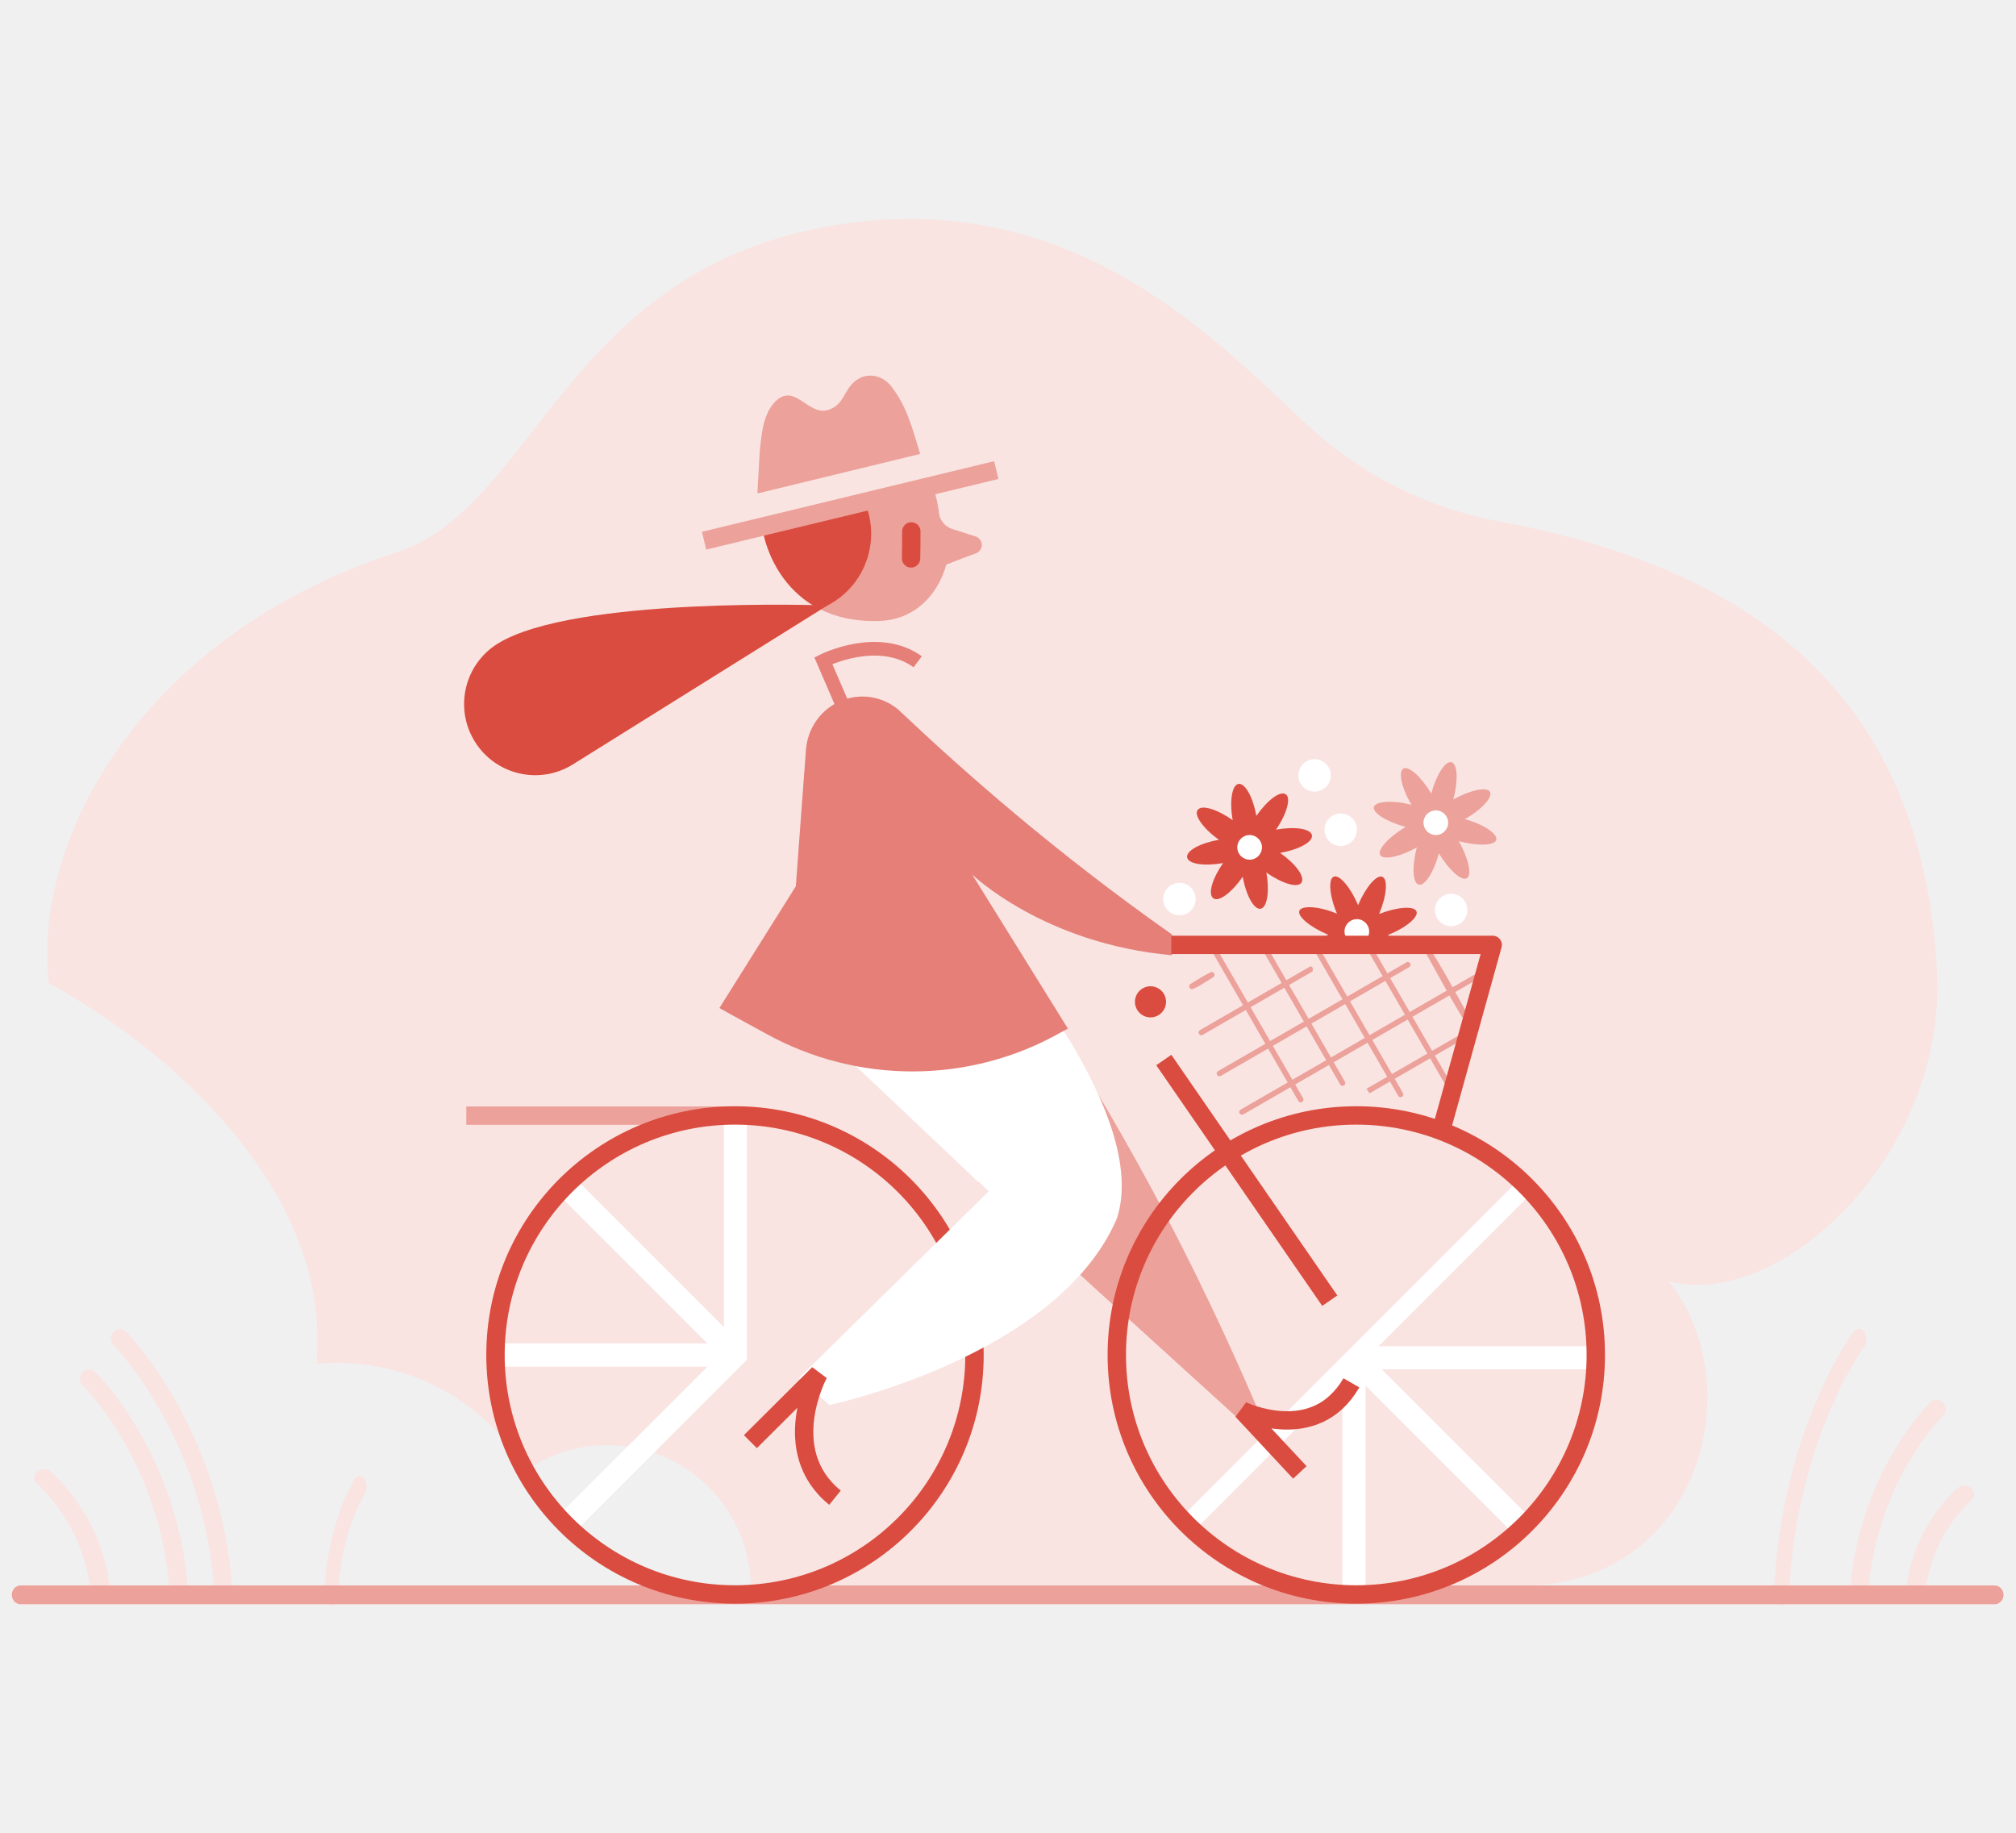
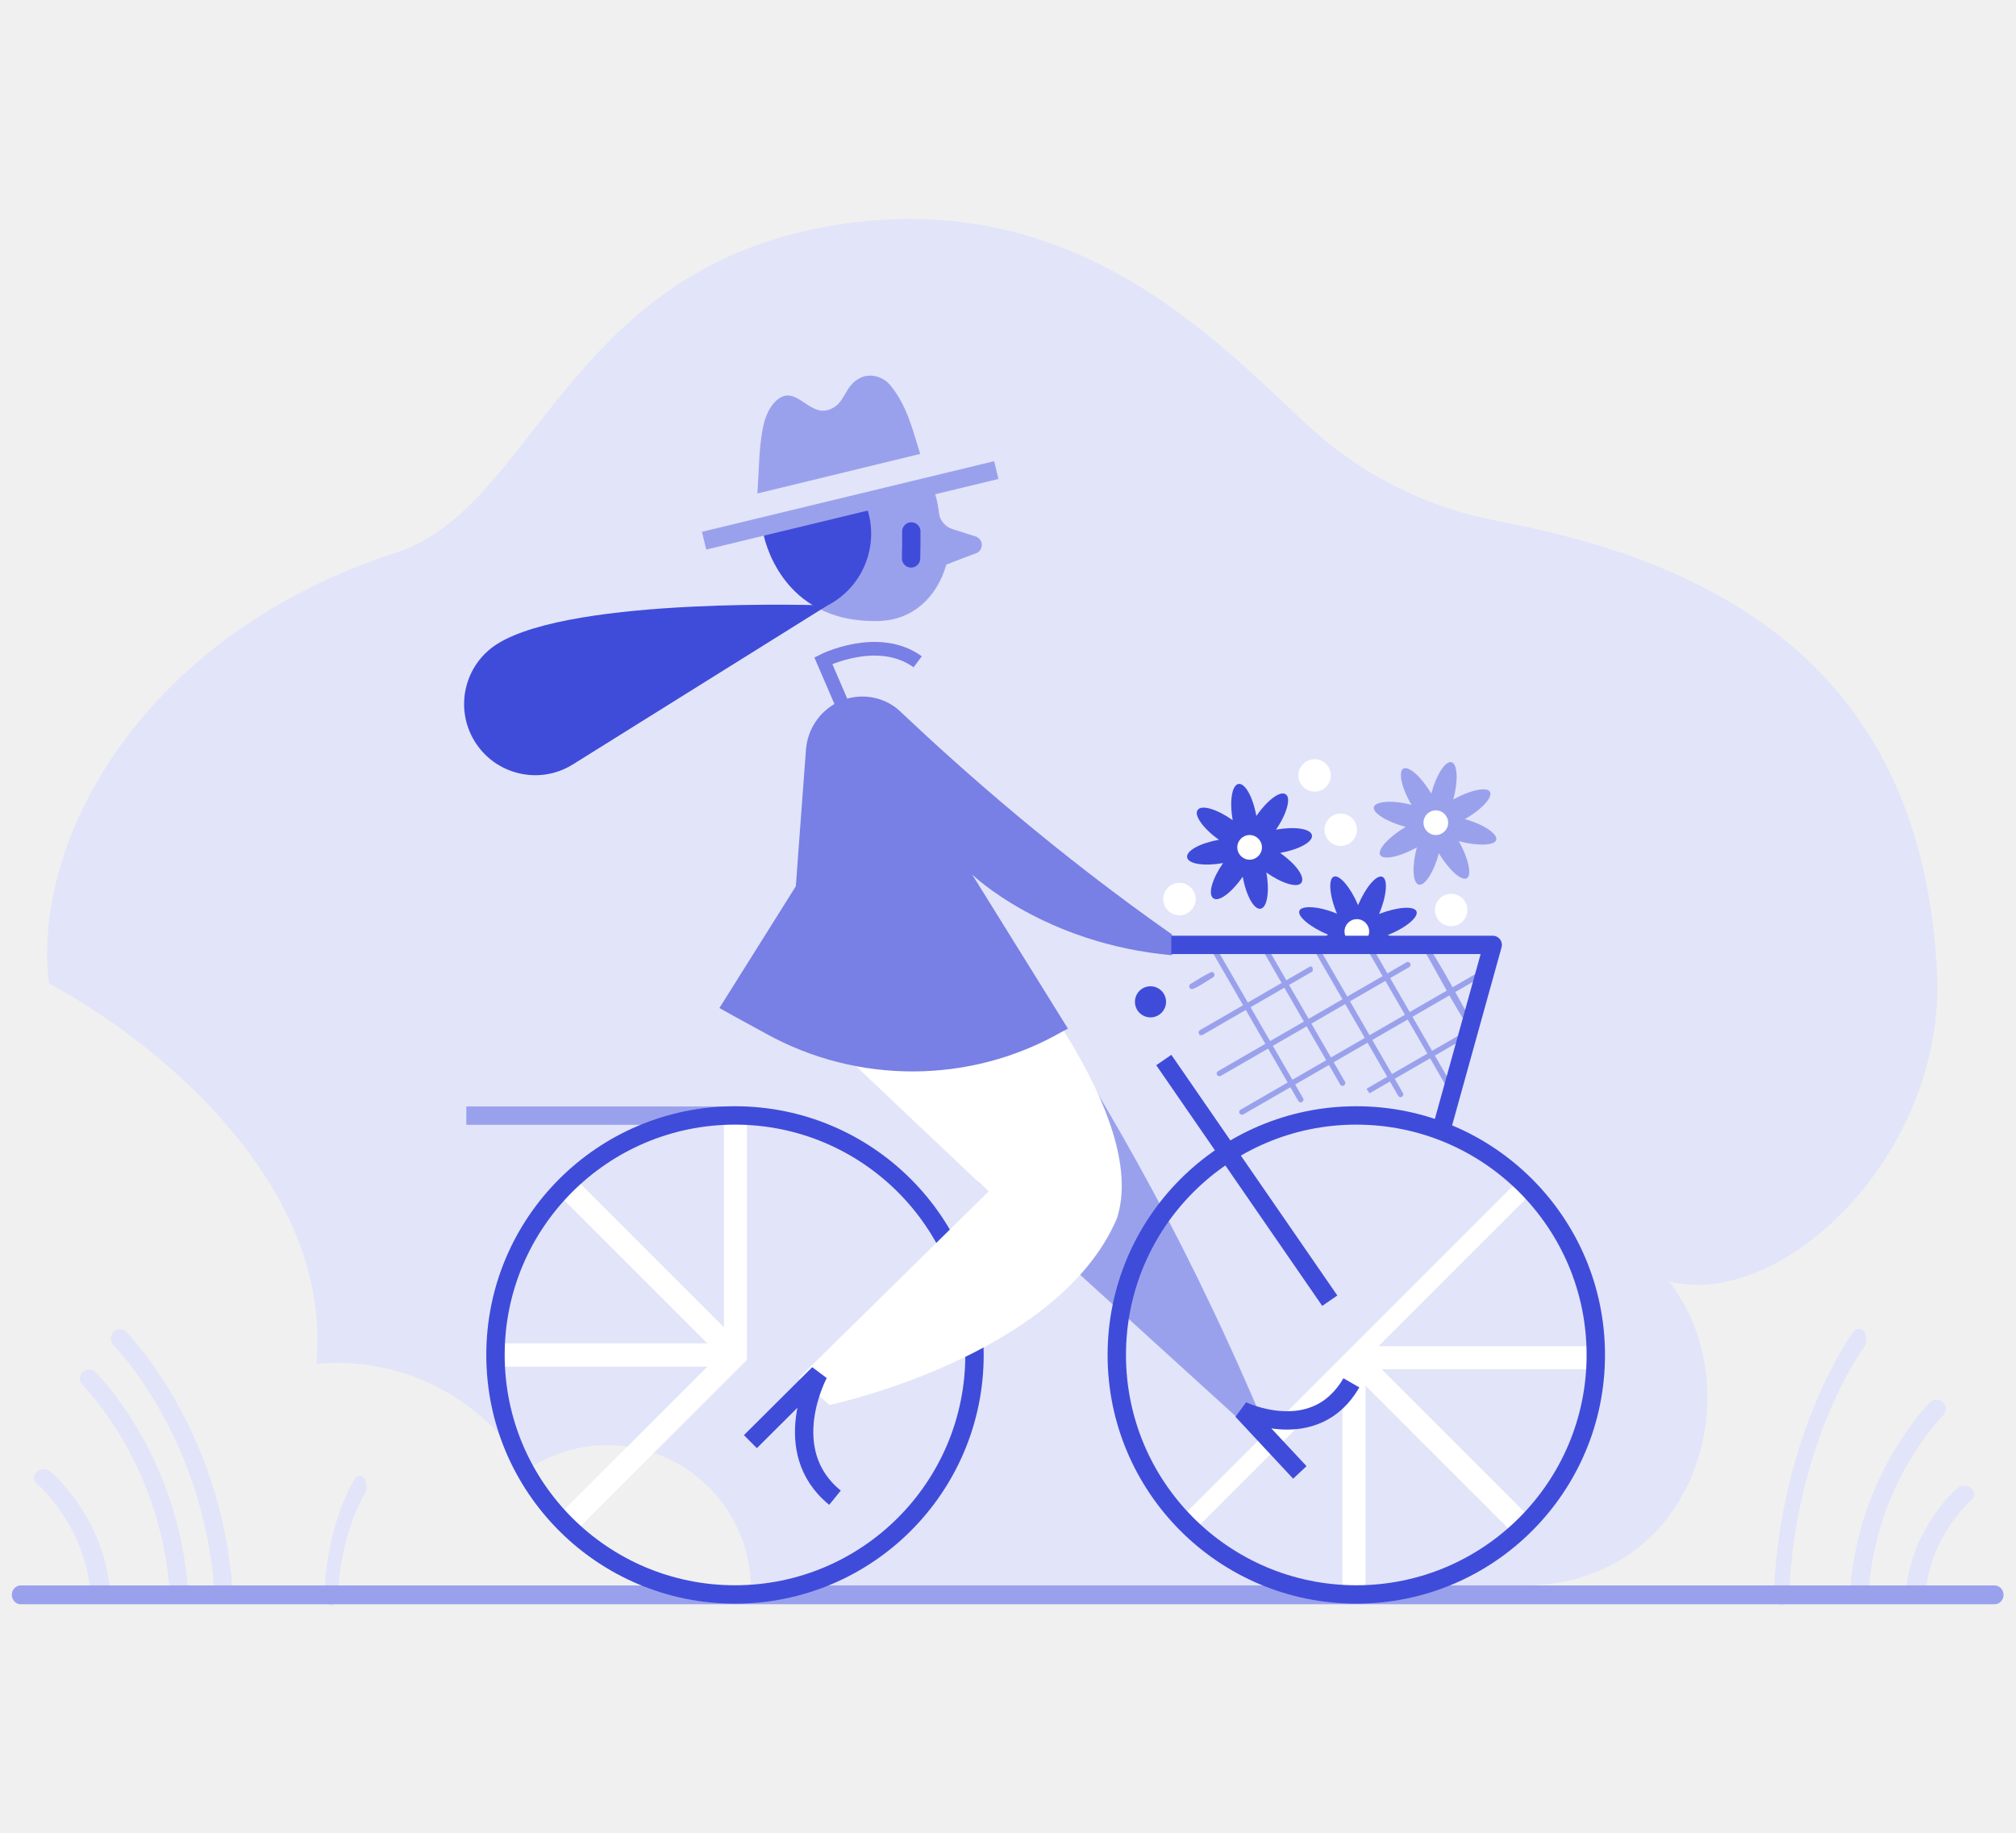
<svg xmlns="http://www.w3.org/2000/svg" data-svgs-path="theme_todoist/today_zero.svg" fill-rule="evenodd" stroke-linecap="round" stroke-linejoin="round" stroke-miterlimit="1.5" clip-rule="evenodd" viewBox="0 0 220 200">
  <g transform="translate(-2050 -240)">
    <g id="TodayZero">
      <path fill="none" d="M1800-100h300v300h-300z" transform="matrix(.73333 0 0 .66667 730 306.667)" />
      <g transform="translate(-697.953 -324.629)">
        <g id="TodayZeroA">
-           <path fill="#f9e4e2" d="M910.542 2035.61c-4.052-6.71-11.418-11.21-19.826-11.21-.71 0-1.413.04-2.107.1.056-.88.084-1.77.084-2.67 0-16-14.917-29.93-28.049-37.1-1.812-14.85 9.601-36.34 36.321-45.02 14.327-4.65 17.58-29.04 44.762-34.02 25.358-4.65 40.343 11.29 50.401 20.67a39.991 39.991 0 0 0 19.972 10.08c24.7 4.61 44.37 16.66 45.86 47.2.93 18.94-16.24 35.3-28.03 32.24 8.68 10.96 3.18 31.42-14.83 31.8l-81.102.56.002-.24c0-8.28-6.721-15-15-15-3.136 0-6.049.97-8.458 2.61z" transform="translate(1854.61 -1400.53) scale(1.0442)" />
-           <path fill="#eca19a" fill-rule="nonzero" d="M906 1997.12h26v1.768h-26z" transform="translate(1773.81 -1574.13) scale(1.13138)" />
-           <path fill="#eca19a" fill-rule="nonzero" d="M534.394 1190.53c-.441-.59-1.55.37-1.55.37l-.006 35.27 1.689.1.006-35.27s.024-.18-.139-.47z" transform="scale(-.35409 .35409) rotate(-60 -3214.049 9126.704)" />
-           <path fill="#eca19a" fill-rule="nonzero" d="M534.244 1190.67c-.507-.3-1.248-.12-1.313.33v49.06c.08.57 1.415.67 1.509 0l.001-49.06c-.038-.27-.12-.26-.197-.33z" transform="matrix(-.1987 -.34416 -.52902 .30543 3645.53 490.907)" />
-           <path fill="#eca19a" fill-rule="nonzero" d="M534.344 1190.62c-.537-.43-1.426-.22-1.492.38v49.06c.079.72 1.574.84 1.668 0V1191c-.009-.07.013-.17-.176-.38z" transform="matrix(-.17986 -.31152 -.41947 .24218 3497.17 547.717)" />
-           <path fill="#eca19a" fill-rule="nonzero" d="M534.344 1190.39c-.448-.7-1.466.48-1.466.48l-.006 48.26c0 .52.319.96.73.99h.003c.23.02.456-.08.624-.28.169-.21.264-.49.264-.79l.006-48.05s.025-.25-.155-.61z" transform="matrix(-.18435 -.3193 -.24882 .14366 3285.74 669.698)" />
-           <path fill="#eca19a" fill-rule="nonzero" d="M537.465 1187.79c-2.273-4.16-7.982-2.28-8.306 2.9-.422 20.34-2.147 48.16 1.037 53.09 2.325 3.6 7.693 1.8 8.018-3.4.346-16.66 1.017-33.39-.019-50a7.65 7.65 0 0 0-.73-2.59z" transform="matrix(-.03308 -.0573 -.04466 .02578 2951.05 670.877)" />
-           <path fill="#eca19a" fill-rule="nonzero" d="M534.508 1240.65c.266-.14.445-.19.496-.59V1191c-.116-.88-2.52-.9-2.638 0v49.06c.081.62.821 1.11 2.142.59z" transform="matrix(.197 -.11373 -.19903 -.34474 3021.82 1155.93)" />
-           <path fill="#eca19a" fill-rule="nonzero" d="M534.537 1240.75c.6-.27.595-.43.625-.69V1191c-.113-.94-2.826-1.07-2.954 0v49.06c.08.67.882 1.2 2.329.69z" transform="matrix(.17589 -.10155 -.17771 -.3078 3012.26 1103.63)" />
-           <path fill="#eca19a" fill-rule="nonzero" d="M534.579 1240.65c.48-.27.446-.38.471-.59V1191c-.111-.89-2.606-.98-2.729 0v49.06c.082.65.938 1.16 2.258.59z" transform="matrix(.19042 -.10994 -.1924 -.33323 3028.33 1139.63)" />
-           <path fill="#eca19a" fill-rule="nonzero" d="M534.528 1240.75c.346-.16.566-.25.619-.69V1191c-.112-.93-2.796-1.06-2.922 0v49.06c.079.67.872 1.18 2.303.69z" transform="matrix(.17785 -.10268 -.1797 -.31124 3025.13 1108.48)" />
-           <path fill="#eca19a" fill-rule="nonzero" d="M535.047 1241.21c.883-.38.94-.61 1.05-1 1.554-16.38.014-32.81.014-49.21-.141-1.48-4.373-1.76-4.835-.15-1.554 16.38-.014 32.81-.014 49.21.101 1.07 1.601 1.9 3.785 1.15z" transform="matrix(.10715 -.06186 -.10826 -.18751 2980.44 933.271)" />
-           <path fill="#da4c3f" d="M21078.5 1361.07c0-2.25.6-4.07 1.4-4.07.8 0 1.4 1.82 1.4 4.07 1.6-1.59 3.4-2.43 3.9-1.87.6.55-.3 2.29-1.9 3.88 2.3 0 4.1.64 4.1 1.42 0 .78-1.8 1.42-4.1 1.42 1.6 1.59 2.5 3.33 1.9 3.88-.5.56-2.3-.28-3.9-1.87 0 2.25-.6 4.07-1.4 4.07-.8 0-1.4-1.82-1.4-4.07-1.6 1.59-3.3 2.43-3.9 1.87-.6-.55.3-2.29 1.9-3.88-2.3 0-4.1-.64-4.1-1.42 0-.78 1.8-1.42 4.1-1.42-1.6-1.59-2.5-3.33-1.9-3.88.6-.56 2.3.28 3.9 1.87z" transform="matrix(-.16127 -.90792 .90792 -.16127 5045.01 20015.9)" />
+           <path fill="#e2e4f9" d="M910.542 2035.61c-4.052-6.71-11.418-11.21-19.826-11.21-.71 0-1.413.04-2.107.1.056-.88.084-1.77.084-2.67 0-16-14.917-29.93-28.049-37.1-1.812-14.85 9.601-36.34 36.321-45.02 14.327-4.65 17.58-29.04 44.762-34.02 25.358-4.65 40.343 11.29 50.401 20.67a39.991 39.991 0 0 0 19.972 10.08c24.7 4.61 44.37 16.66 45.86 47.2.93 18.94-16.24 35.3-28.03 32.24 8.68 10.96 3.18 31.42-14.83 31.8l-81.102.56.002-.24c0-8.28-6.721-15-15-15-3.136 0-6.049.97-8.458 2.61z" transform="translate(1854.61 -1400.53) scale(1.0442)" />
+           <path fill="#9aa1ec" fill-rule="nonzero" d="M906 1997.12h26v1.768h-26z" transform="translate(1773.81 -1574.13) scale(1.13138)" />
+           <path fill="#9aa1ec" fill-rule="nonzero" d="M534.394 1190.53c-.441-.59-1.55.37-1.55.37l-.006 35.27 1.689.1.006-35.27s.024-.18-.139-.47z" transform="scale(-.35409 .35409) rotate(-60 -3214.049 9126.704)" />
+           <path fill="#9aa1ec" fill-rule="nonzero" d="M534.244 1190.67c-.507-.3-1.248-.12-1.313.33v49.06c.08.57 1.415.67 1.509 0l.001-49.06c-.038-.27-.12-.26-.197-.33z" transform="matrix(-.1987 -.34416 -.52902 .30543 3645.53 490.907)" />
+           <path fill="#9aa1ec" fill-rule="nonzero" d="M534.344 1190.62c-.537-.43-1.426-.22-1.492.38v49.06c.079.72 1.574.84 1.668 0V1191c-.009-.07.013-.17-.176-.38z" transform="matrix(-.17986 -.31152 -.41947 .24218 3497.17 547.717)" />
+           <path fill="#9aa1ec" fill-rule="nonzero" d="M534.344 1190.39c-.448-.7-1.466.48-1.466.48l-.006 48.26c0 .52.319.96.73.99h.003c.23.02.456-.08.624-.28.169-.21.264-.49.264-.79l.006-48.05s.025-.25-.155-.61z" transform="matrix(-.18435 -.3193 -.24882 .14366 3285.74 669.698)" />
+           <path fill="#9aa1ec" fill-rule="nonzero" d="M537.465 1187.79c-2.273-4.16-7.982-2.28-8.306 2.9-.422 20.34-2.147 48.16 1.037 53.09 2.325 3.6 7.693 1.8 8.018-3.4.346-16.66 1.017-33.39-.019-50a7.65 7.65 0 0 0-.73-2.59z" transform="matrix(-.03308 -.0573 -.04466 .02578 2951.05 670.877)" />
+           <path fill="#9aa1ec" fill-rule="nonzero" d="M534.508 1240.65c.266-.14.445-.19.496-.59V1191c-.116-.88-2.52-.9-2.638 0v49.06c.081.62.821 1.11 2.142.59z" transform="matrix(.197 -.11373 -.19903 -.34474 3021.82 1155.93)" />
+           <path fill="#9aa1ec" fill-rule="nonzero" d="M534.537 1240.75c.6-.27.595-.43.625-.69V1191c-.113-.94-2.826-1.07-2.954 0v49.06c.08.67.882 1.2 2.329.69z" transform="matrix(.17589 -.10155 -.17771 -.3078 3012.26 1103.63)" />
+           <path fill="#9aa1ec" fill-rule="nonzero" d="M534.579 1240.65c.48-.27.446-.38.471-.59V1191c-.111-.89-2.606-.98-2.729 0v49.06c.082.65.938 1.16 2.258.59z" transform="matrix(.19042 -.10994 -.1924 -.33323 3028.33 1139.63)" />
+           <path fill="#9aa1ec" fill-rule="nonzero" d="M534.528 1240.75c.346-.16.566-.25.619-.69V1191c-.112-.93-2.796-1.06-2.922 0v49.06c.079.67.872 1.18 2.303.69z" transform="matrix(.17785 -.10268 -.1797 -.31124 3025.13 1108.48)" />
+           <path fill="#9aa1ec" fill-rule="nonzero" d="M535.047 1241.21c.883-.38.94-.61 1.05-1 1.554-16.38.014-32.81.014-49.21-.141-1.48-4.373-1.76-4.835-.15-1.554 16.38-.014 32.81-.014 49.21.101 1.07 1.601 1.9 3.785 1.15z" transform="matrix(.10715 -.06186 -.10826 -.18751 2980.44 933.271)" />
+           <path fill="#3f4cda" d="M21078.5 1361.07c0-2.25.6-4.07 1.4-4.07.8 0 1.4 1.82 1.4 4.07 1.6-1.59 3.4-2.43 3.9-1.87.6.55-.3 2.29-1.9 3.88 2.3 0 4.1.64 4.1 1.42 0 .78-1.8 1.42-4.1 1.42 1.6 1.59 2.5 3.33 1.9 3.88-.5.56-2.3-.28-3.9-1.87 0 2.25-.6 4.07-1.4 4.07-.8 0-1.4-1.82-1.4-4.07-1.6 1.59-3.3 2.43-3.9 1.87-.6-.55.3-2.29 1.9-3.88-2.3 0-4.1-.64-4.1-1.42 0-.78 1.8-1.42 4.1-1.42-1.6-1.59-2.5-3.33-1.9-3.88.6-.56 2.3.28 3.9 1.87z" transform="matrix(-.16127 -.90792 .90792 -.16127 5045.01 20015.9)" />
          <circle cx="992.409" cy="1962.41" r="2.409" fill="#fff" transform="matrix(.5585 0 0 .5585 2330.06 -438.91)" />
-           <path fill="#eca19a" d="M21078.6 1361.24c0-2.34.6-4.24 1.3-4.24.7 0 1.4 1.9 1.4 4.24 1.6-1.65 3.4-2.57 3.9-2.04.5.52-.4 2.3-2 3.95 2.3 0 4.2.61 4.2 1.35 0 .75-1.9 1.35-4.2 1.35 1.6 1.66 2.5 3.43 2 3.95-.5.53-2.3-.39-3.9-2.04 0 2.34-.7 4.24-1.4 4.24s-1.3-1.9-1.3-4.24c-1.7 1.65-3.5 2.57-4 2.04-.5-.52.4-2.29 2-3.95-2.3 0-4.2-.6-4.2-1.35 0-.74 1.9-1.35 4.2-1.35-1.6-1.65-2.5-3.43-2-3.95.5-.53 2.3.39 4 2.04z" transform="matrix(.23866 -.8907 .8907 .23866 -3341.73 19104.7)" />
+           <path fill="#9aa1ec" d="M21078.6 1361.24c0-2.34.6-4.24 1.3-4.24.7 0 1.4 1.9 1.4 4.24 1.6-1.65 3.4-2.57 3.9-2.04.5.52-.4 2.3-2 3.95 2.3 0 4.2.61 4.2 1.35 0 .75-1.9 1.35-4.2 1.35 1.6 1.66 2.5 3.43 2 3.95-.5.53-2.3-.39-3.9-2.04 0 2.34-.7 4.24-1.4 4.24s-1.3-1.9-1.3-4.24c-1.7 1.65-3.5 2.57-4 2.04-.5-.52.4-2.29 2-3.95-2.3 0-4.2-.6-4.2-1.35 0-.74 1.9-1.35 4.2-1.35-1.6-1.65-2.5-3.43-2-3.95.5-.53 2.3.39 4 2.04z" transform="matrix(.23866 -.8907 .8907 .23866 -3341.73 19104.7)" />
          <circle cx="992.409" cy="1962.41" r="2.409" fill="#fff" transform="matrix(.73496 0 0 .73496 2164.88 -787.12)" />
          <circle cx="992.409" cy="1962.41" r="2.409" fill="#fff" transform="matrix(.73496 0 0 .73496 2176.93 -778.362)" />
          <circle cx="992.409" cy="1962.41" r="2.409" fill="#fff" transform="matrix(.73496 0 0 .73496 2162.03 -793.049)" />
          <circle cx="992.409" cy="1962.41" r="2.409" fill="#fff" transform="matrix(.73496 0 0 .73496 2147.28 -779.555)" />
-           <path fill="#da4c3f" d="M21078.6 1361.24c0-2.34.6-4.24 1.3-4.24.7 0 1.4 1.9 1.4 4.24 1.6-1.65 3.4-2.57 3.9-2.04.5.52-.4 2.3-2 3.95 2.3 0 4.2.61 4.2 1.35 0 .75-1.9 1.35-4.2 1.35 1.6 1.66 2.5 3.43 2 3.95-.5.53-2.3-.39-3.9-2.04 0 2.34-4.4-8.17-2.7-6.52z" transform="matrix(.35673 -.85033 .85033 .35673 -5783.98 18104.8)" />
+           <path fill="#3f4cda" d="M21078.6 1361.24c0-2.34.6-4.24 1.3-4.24.7 0 1.4 1.9 1.4 4.24 1.6-1.65 3.4-2.57 3.9-2.04.5.52-.4 2.3-2 3.95 2.3 0 4.2.61 4.2 1.35 0 .75-1.9 1.35-4.2 1.35 1.6 1.66 2.5 3.43 2 3.95-.5.53-2.3-.39-3.9-2.04 0 2.34-4.4-8.17-2.7-6.52z" transform="matrix(.35673 -.85033 .85033 .35673 -5783.98 18104.8)" />
          <circle cx="992.409" cy="1962.41" r="2.409" fill="#fff" transform="matrix(.5585 0 0 .5585 2341.76 -429.731)" />
          <circle cx="992.409" cy="1962.41" r="2.409" fill="#fff" transform="matrix(.5585 0 0 .5585 2350.38 -441.601)" />
-           <path fill="none" stroke="#f9e4e2" stroke-width="2.003" d="M2959.287 718.38s-7.693 7.532-8.454 20.288" />
-           <path fill="none" stroke="#f9e4e2" stroke-width="4.03" d="M16521 1367s9.1 8.91 10 24" transform="matrix(-.5324 0 0 .45789 11758.1 101.746)" />
-           <path fill="none" stroke="#f9e4e2" stroke-width="1.97" d="M16521 1367s9.1 8.91 10 24" transform="matrix(-.84533 0 0 1.16233 16916.5 -878.133)" />
+           <path fill="none" stroke="#e2e4f9" stroke-width="2.003" d="M2959.287 718.38s-7.693 7.532-8.454 20.288" />
+           <path fill="none" stroke="#e2e4f9" stroke-width="4.03" d="M16521 1367s9.1 8.91 10 24" transform="matrix(-.5324 0 0 .45789 11758.1 101.746)" />
+           <path fill="none" stroke="#e2e4f9" stroke-width="1.97" d="M16521 1367s9.1 8.91 10 24" transform="matrix(-.84533 0 0 1.16233 16916.5 -878.133)" />
          <path fill="none" stroke="#fff" stroke-linecap="butt" stroke-linejoin="miter" stroke-width="2.002" d="M2914.156 694.345l-36.963 36.962" />
          <path fill="none" stroke="#fff" stroke-linecap="butt" stroke-linejoin="miter" stroke-width="2.27" d="M16660.5 1343v47" transform="matrix(1.1122 0 0 .5561 -15634.1 -34.045)" />
          <path fill="none" stroke="#fff" stroke-linecap="butt" stroke-linejoin="miter" stroke-width="2.26" d="M16660.5 1343v47" transform="rotate(-45 10651.763 19610.098) scale(1.1122 .56793)" />
          <path fill="none" stroke="#fff" stroke-linecap="butt" stroke-linejoin="miter" stroke-width="2.27" d="M16660.5 1343v47" transform="matrix(0 -1.1122 .5561 0 2148.84 19242.6)" />
          <path fill="none" stroke="#fff" stroke-linecap="butt" stroke-linejoin="miter" stroke-width="2.26" d="M16660.5 1343v47" transform="matrix(1.1122 0 0 .56793 -15701.6 -76.373)" />
          <path fill="none" stroke="#fff" stroke-linecap="butt" stroke-linejoin="miter" stroke-width="2.27" d="M16660.5 1343v47" transform="rotate(-45 10606.043 19696.236) scale(1.1122 .5561)" />
          <path fill="none" stroke="#fff" stroke-linecap="butt" stroke-linejoin="miter" stroke-width="2.28" d="M16660.5 1343v47" transform="matrix(0 -1.1122 .54427 0 2071.13 19242.3)" />
          <path fill="none" stroke="#fff" stroke-linecap="butt" stroke-linejoin="miter" stroke-width="2.27" d="M16660.5 1343v47" transform="rotate(-135 10663.85 4000.993) scale(1.1122 .56556)" />
-           <path fill="none" stroke="#f9e4e2" stroke-width="1.996" d="M2757.67 715.074s8.945 8.76 9.83 23.594" />
-           <path fill="none" stroke="#f9e4e2" stroke-width="3.46" d="M16521 1367s9.1 8.91 10 24" transform="matrix(.61914 0 0 .53248 -7476.08 -2.02)" />
-           <path fill="none" stroke="#f9e4e2" stroke-width="4.87" d="M16521 1367s9.1 8.91 10 24" transform="matrix(-.30957 0 0 .49152 7901.6 54.957)" />
-           <path fill="none" stroke="#f9e4e2" stroke-width="1.74" d="M16521 1367s9.1 8.91 10 24" transform="matrix(1.1325 0 0 1.16553 -15949 -882.588)" />
-           <path fill="none" stroke="#eca19a" stroke-width="2.23" d="M16510 1390h247.8" transform="matrix(.86928 0 0 .92058 -11601.6 -540.94)" />
-           <circle cx="16572.5" cy="1362.5" r="18.5" fill="none" stroke="#da4c3f" stroke-width="1.42" transform="translate(-20585.3 -1212.44) scale(1.41279)" />
-           <path fill="#eca19a" d="M16621.3 1346.54l25.9 23.55 1.6-1.08c-8.1-18.93-15.9-31.84-23.8-44.01l-3.7 21.54z" transform="translate(-15631.5 -803.988) scale(1.1122)" />
+           <path fill="none" stroke="#e2e4f9" stroke-width="1.996" d="M2757.67 715.074s8.945 8.76 9.83 23.594" />
+           <path fill="none" stroke="#e2e4f9" stroke-width="3.46" d="M16521 1367s9.1 8.91 10 24" transform="matrix(.61914 0 0 .53248 -7476.08 -2.02)" />
+           <path fill="none" stroke="#e2e4f9" stroke-width="4.87" d="M16521 1367s9.1 8.91 10 24" transform="matrix(-.30957 0 0 .49152 7901.6 54.957)" />
+           <path fill="none" stroke="#e2e4f9" stroke-width="1.74" d="M16521 1367s9.1 8.91 10 24" transform="matrix(1.1325 0 0 1.16553 -15949 -882.588)" />
+           <path fill="none" stroke="#9aa1ec" stroke-width="2.23" d="M16510 1390h247.8" transform="matrix(.86928 0 0 .92058 -11601.6 -540.94)" />
+           <circle cx="16572.5" cy="1362.5" r="18.5" fill="none" stroke="#3f4cda" stroke-width="1.42" transform="translate(-20585.3 -1212.44) scale(1.41279)" />
+           <path fill="#9aa1ec" d="M16621.3 1346.54l25.9 23.55 1.6-1.08c-8.1-18.93-15.9-31.84-23.8-44.01l-3.7 21.54z" transform="translate(-15631.5 -803.988) scale(1.1122)" />
          <path fill="#fff" d="M16623.3 1323.01l-21.7 4.86 20.7 19.59-18.6 18.3 3 2.64s22.4-4.73 28.2-18.3c3.3-10.12-11.6-27.09-11.6-27.09z" transform="translate(-15631.5 -803.988) scale(1.1122)" />
-           <path fill="none" stroke="#da4c3f" stroke-linecap="butt" stroke-linejoin="miter" stroke-width="2.001" d="M2874.955 680.303l18.112 26.262" />
-           <path fill="#e57f78" d="M16629.4 1332.86c-8.9 5.06-19.9 5.11-28.9.14-2.7-1.46-4.6-2.53-4.6-2.53l7.5-11.95s.5-6.87 1-13.49c.2-2.16 1.6-4.02 3.6-4.77 2-.76 4.3-.27 5.8 1.26 6.1 5.76 15.1 13.72 26.5 21.73v2.04c-12.6-1.13-19.6-7.92-19.6-7.92l9.4 15.13s-.3.13-.7.36z" transform="translate(-15631.5 -805.12) scale(1.1122)" />
-           <path fill="none" stroke="#da4c3f" stroke-linecap="butt" stroke-linejoin="miter" stroke-width="2.002" d="M2829.841 721.947l7.452-7.418s-4.56 8.386 1.78 13.535M2889.801 725.306l-6.296-6.754s7.948 3.857 11.921-3.023" />
-           <circle cx="16572.5" cy="1362.5" r="18.5" fill="none" stroke="#da4c3f" stroke-width="1.42" transform="translate(-20517.5 -1212.44) scale(1.41279)" />
-           <path fill="none" stroke="#da4c3f" stroke-linecap="butt" stroke-width="2.003" d="M2875.775 667.74h35.073l-5.657 20.366" />
-           <circle cx="964" cy="1992" r="2" fill="#da4c3f" transform="matrix(.84853 0 0 .84853 2055.52 -1016.32)" />
+           <path fill="none" stroke="#3f4cda" stroke-linecap="butt" stroke-linejoin="miter" stroke-width="2.001" d="M2874.955 680.303l18.112 26.262" />
+           <path fill="#787fe5" d="M16629.4 1332.86c-8.9 5.06-19.9 5.11-28.9.14-2.7-1.46-4.6-2.53-4.6-2.53l7.5-11.95s.5-6.87 1-13.49c.2-2.16 1.6-4.02 3.6-4.77 2-.76 4.3-.27 5.8 1.26 6.1 5.76 15.1 13.72 26.5 21.73v2.04c-12.6-1.13-19.6-7.92-19.6-7.92l9.4 15.13s-.3.13-.7.36z" transform="translate(-15631.5 -805.12) scale(1.1122)" />
+           <path fill="none" stroke="#3f4cda" stroke-linecap="butt" stroke-linejoin="miter" stroke-width="2.002" d="M2829.841 721.947l7.452-7.418s-4.56 8.386 1.78 13.535M2889.801 725.306l-6.296-6.754s7.948 3.857 11.921-3.023" />
+           <circle cx="16572.5" cy="1362.5" r="18.5" fill="none" stroke="#3f4cda" stroke-width="1.42" transform="translate(-20517.5 -1212.44) scale(1.41279)" />
+           <path fill="none" stroke="#3f4cda" stroke-linecap="butt" stroke-width="2.003" d="M2875.775 667.74h35.073l-5.657 20.366" />
+           <circle cx="964" cy="1992" r="2" fill="#3f4cda" transform="matrix(.84853 0 0 .84853 2055.52 -1016.32)" />
          <g transform="rotate(15.851 14517.738 -63056.329) scale(1.07957)">
-             <path fill="#eca19a" d="M19160.7 1281.8l-15.3 9.04s4 8.26 13.6 5.24c3.2-1 5-3.84 5-7.34 0 0 1.3-1.01 2.6-1.94.3-.23.4-.63.3-.99-.1-.36-.5-.61-.8-.62-.9-.03-1.8-.06-2.5-.08-.7-.02-1.4-.45-1.7-1.1-.6-1.47-1.2-2.21-1.2-2.21z" />
+             <path fill="#9aa1ec" d="M19160.7 1281.8l-15.3 9.04s4 8.26 13.6 5.24c3.2-1 5-3.84 5-7.34 0 0 1.3-1.01 2.6-1.94.3-.23.4-.63.3-.99-.1-.36-.5-.61-.8-.62-.9-.03-1.8-.06-2.5-.08-.7-.02-1.4-.45-1.7-1.1-.6-1.47-1.2-2.21-1.2-2.21z" />
            <clipPath id="_clip1">
              <path d="M19160.7 1281.8l-15.3 9.04s4 8.26 13.6 5.24c3.2-1 5-3.84 5-7.34 0 0 1.3-1.01 2.6-1.94.3-.23.4-.63.3-.99-.1-.36-.5-.61-.8-.62-.9-.03-1.8-.06-2.5-.08-.7-.02-1.4-.45-1.7-1.1-.6-1.47-1.2-2.21-1.2-2.21z" />
            </clipPath>
            <g clip-path="url(#_clip1)">
-               <circle cx="933.915" cy="1953.09" r="3.915" fill="#da4c3f" transform="translate(17199.3 -2785.22) scale(2.08657)" />
-               <path fill="none" stroke="#da4c3f" stroke-width="1.855" d="M19159.68 1286.477c.26.873.486 1.751.721 2.629" />
+               <circle cx="933.915" cy="1953.09" r="3.915" fill="#3f4cda" transform="translate(17199.3 -2785.22) scale(2.08657)" />
+               <path fill="none" stroke="#3f4cda" stroke-width="1.855" d="M19159.68 1286.477c.26.873.486 1.751.721 2.629" />
            </g>
          </g>
-           <path fill="none" stroke="#eca19a" stroke-linecap="butt" stroke-linejoin="miter" stroke-width="1.997" d="M2824.788 623.63l31.887-7.704" />
-           <path fill="#eca19a" d="M2881.35 2659.91c-.39-1.39-.79-2.78-1.18-4.17-.26-.94-.47-1.88-.63-2.84-.11-.68-.18-1.36-.12-2.05.04-.5.14-1 .33-1.46 1.48-3.45 4.44.17 6.63-1.35 1.85-1.28.82-3.19 2.49-4.73.89-.83 2.5-1.06 3.87-.2 2.66 1.67 4.14 3.99 5.98 6.45" transform="matrix(.84803 .28016 -.29317 .88738 1166.94 -2549.11)" />
-           <path fill="#da4c3f" d="M922.972 1933s-11.472 13.87-11.472 19.82c0 2.59 2.57 4.69 5.736 4.69s5.736-2.1 5.736-4.69V1933z" transform="matrix(.71654 1.14772 -1.40202 .8753 4887.01 -2120.57)" />
-           <path fill="none" stroke="#e57f78" stroke-linecap="butt" stroke-linejoin="miter" stroke-width="1.27" d="M943.947 1964l-2.57-6.06s4.985-2.56 8.623.1" transform="matrix(1.1946 0 0 1.1746 1713.23 -1663.07)" />
+           <path fill="none" stroke="#9aa1ec" stroke-linecap="butt" stroke-linejoin="miter" stroke-width="1.997" d="M2824.788 623.63l31.887-7.704" />
+           <path fill="#9aa1ec" d="M2881.35 2659.91c-.39-1.39-.79-2.78-1.18-4.17-.26-.94-.47-1.88-.63-2.84-.11-.68-.18-1.36-.12-2.05.04-.5.14-1 .33-1.46 1.48-3.45 4.44.17 6.63-1.35 1.85-1.28.82-3.19 2.49-4.73.89-.83 2.5-1.06 3.87-.2 2.66 1.67 4.14 3.99 5.98 6.45" transform="matrix(.84803 .28016 -.29317 .88738 1166.94 -2549.11)" />
+           <path fill="#3f4cda" d="M922.972 1933s-11.472 13.87-11.472 19.82c0 2.59 2.57 4.69 5.736 4.69s5.736-2.1 5.736-4.69V1933z" transform="matrix(.71654 1.14772 -1.40202 .8753 4887.01 -2120.57)" />
+           <path fill="none" stroke="#787fe5" stroke-linecap="butt" stroke-linejoin="miter" stroke-width="1.27" d="M943.947 1964l-2.57-6.06s4.985-2.56 8.623.1" transform="matrix(1.1946 0 0 1.1746 1713.23 -1663.07)" />
        </g>
      </g>
    </g>
  </g>
</svg>
